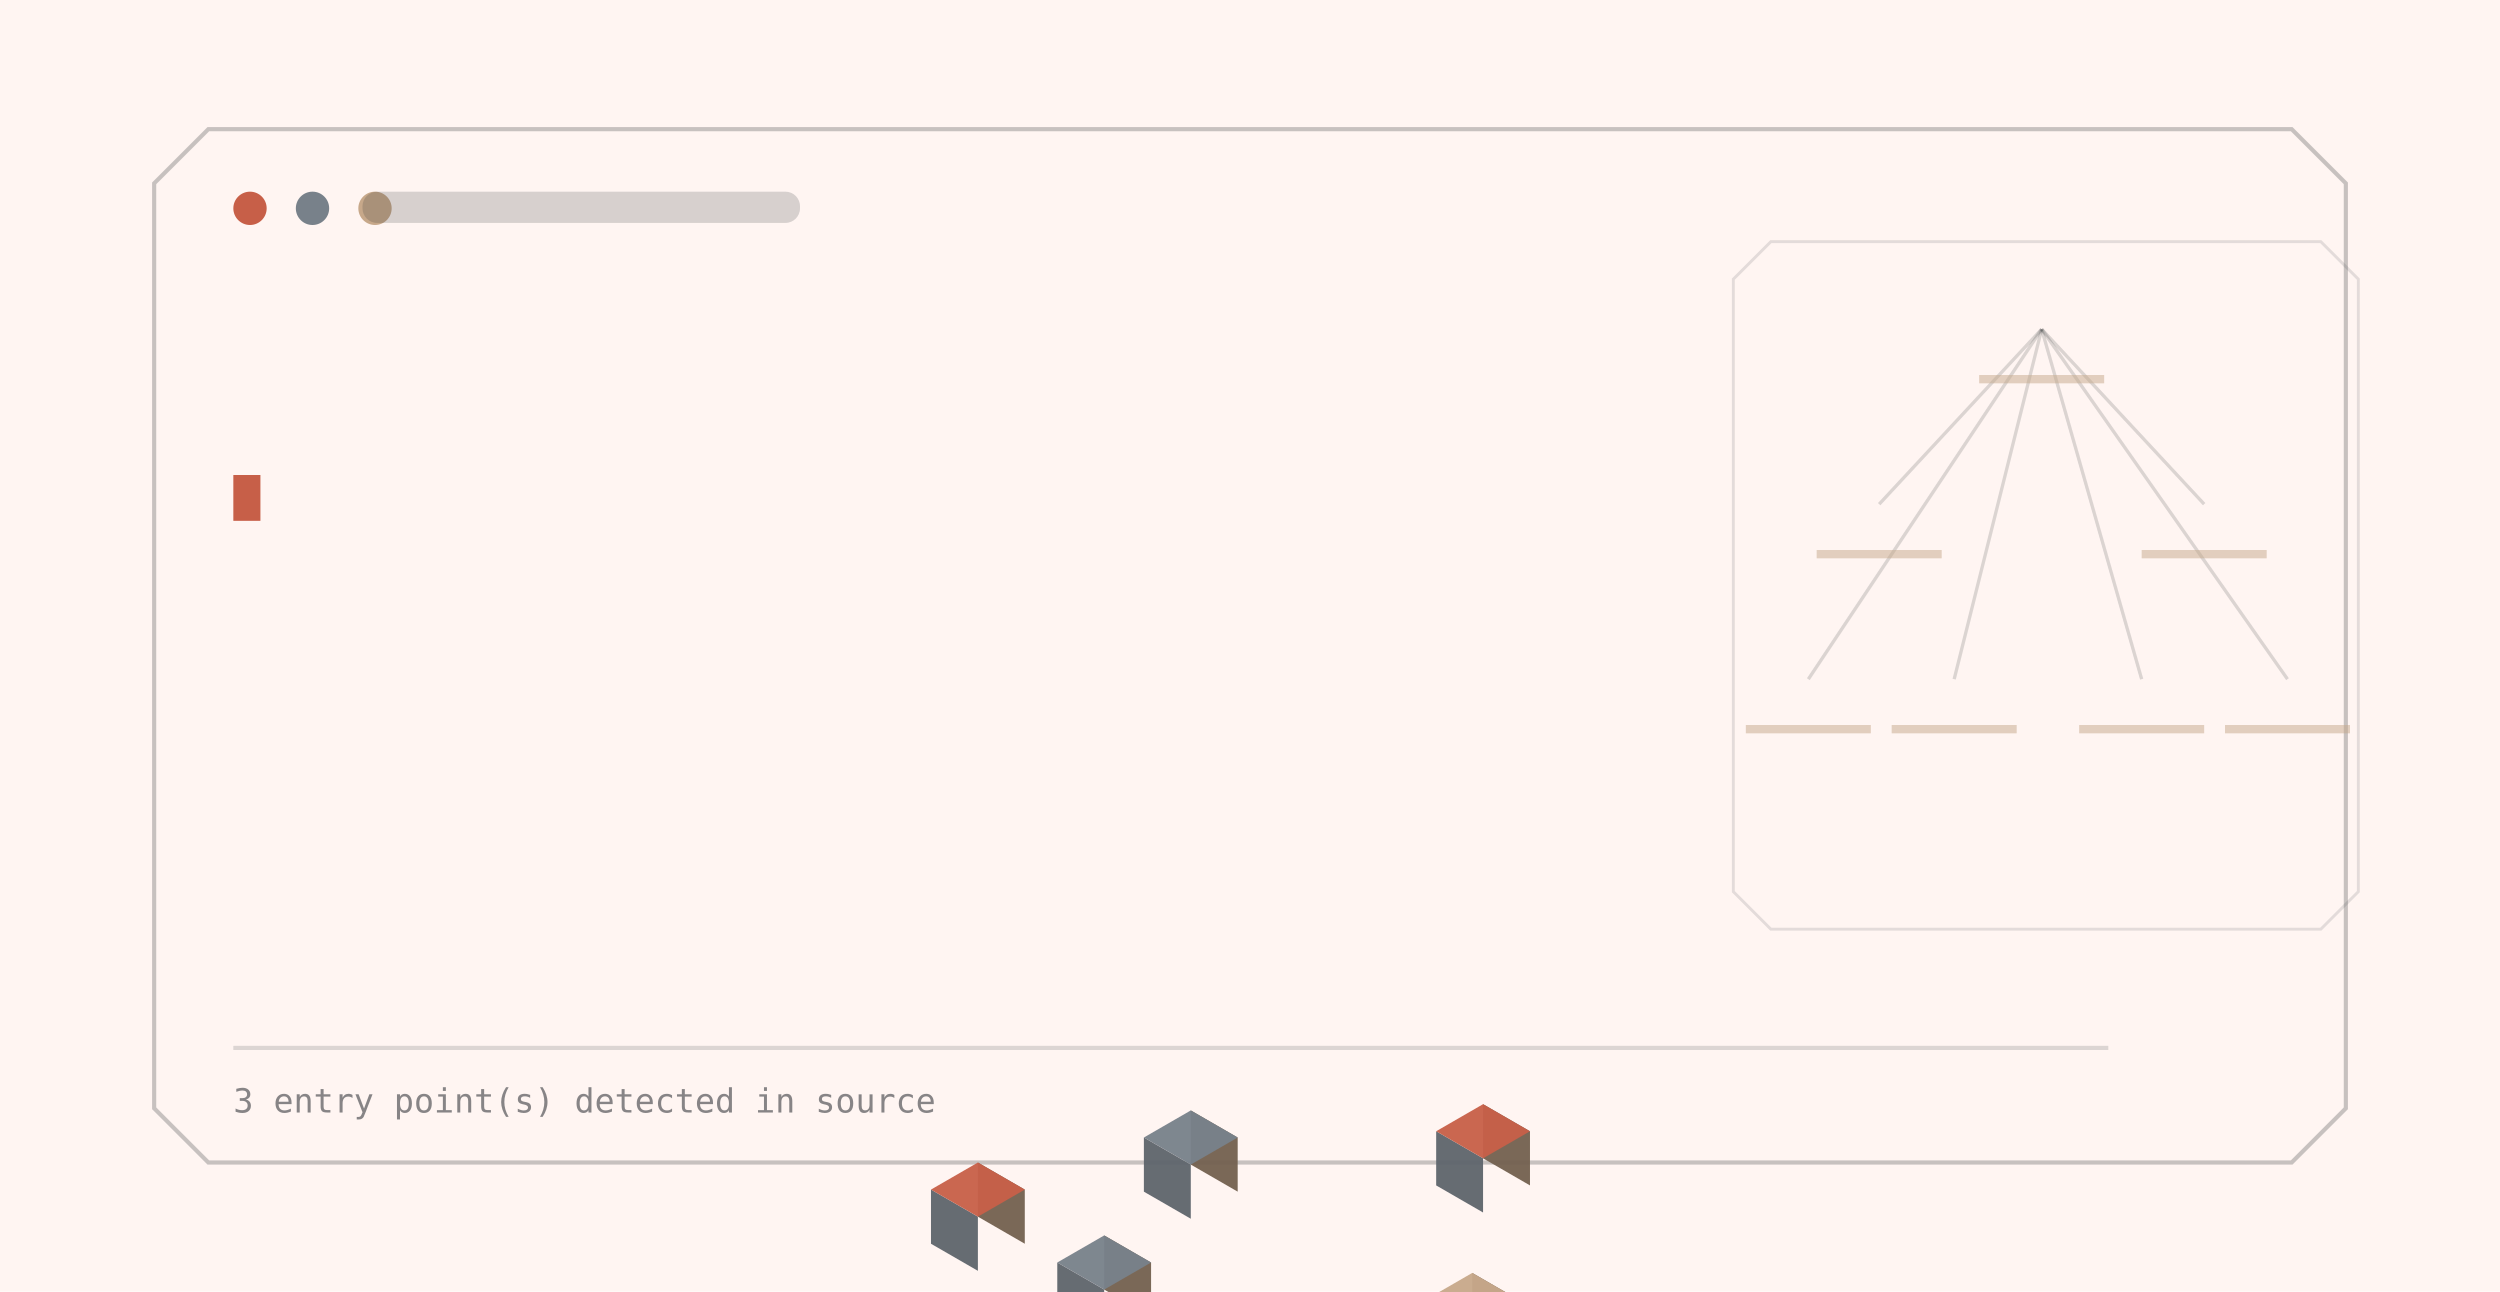
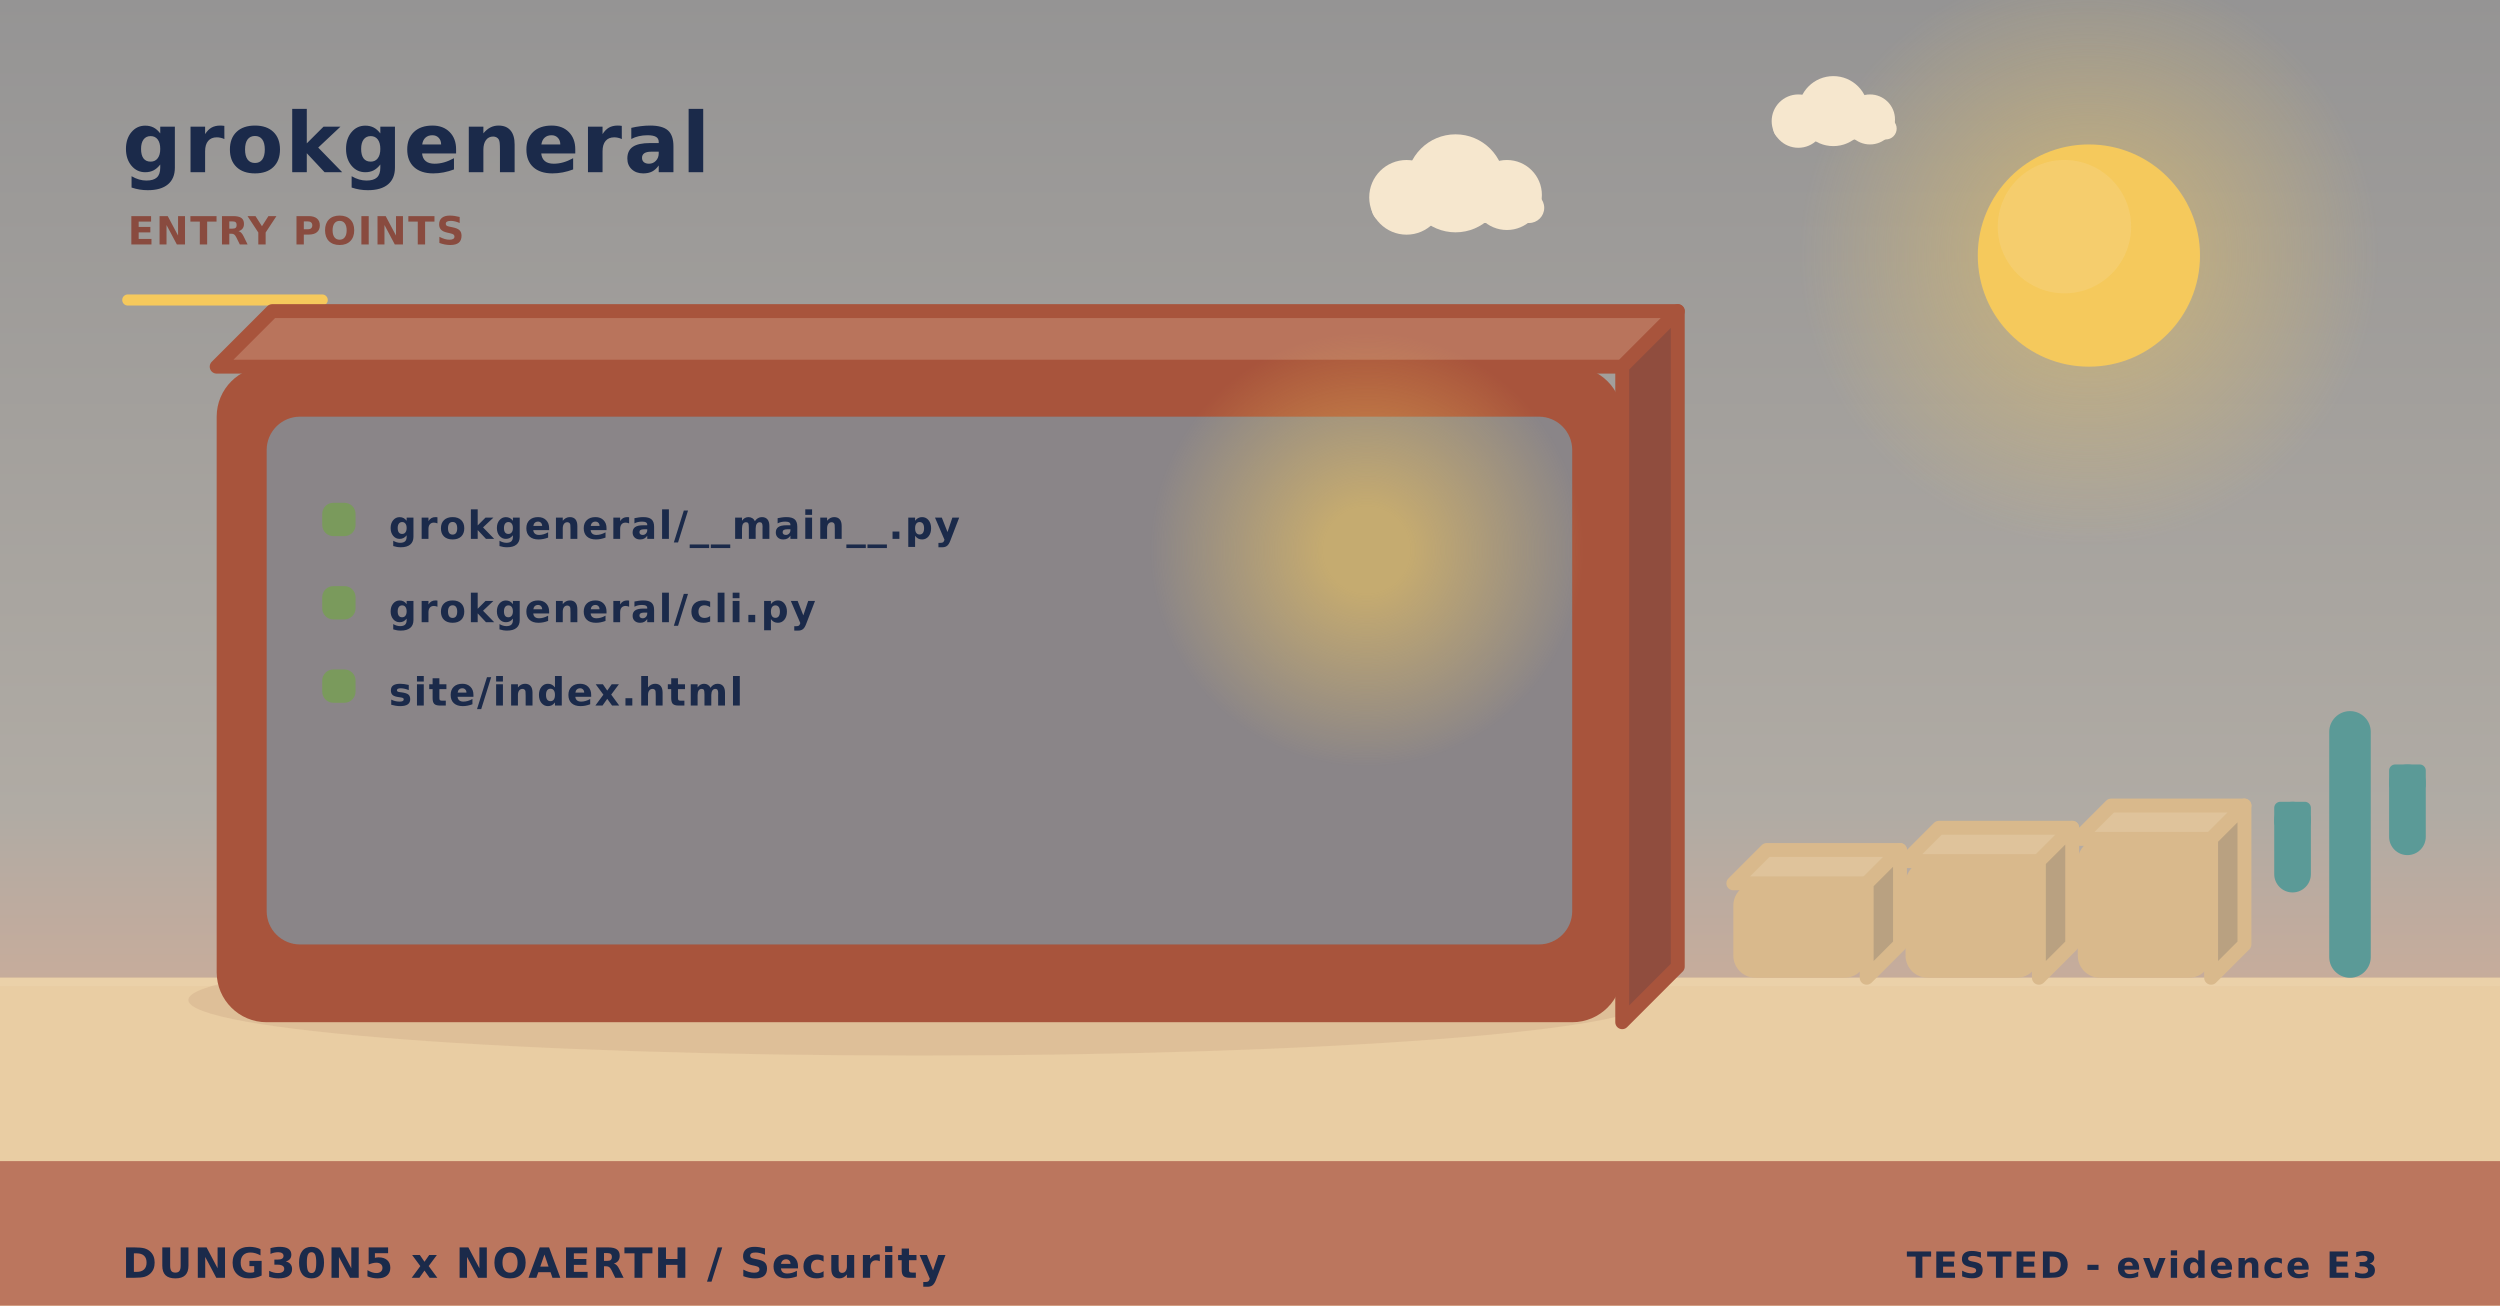
- <svg xmlns="http://www.w3.org/2000/svg" viewBox="0 0 1200 620" width="1200" height="620" role="img" aria-label="grokgeneral command surface">
-   <rect width="1200" height="620" fill="#fff5f2" />
-   <defs>
-     <linearGradient id="gt" x1="0" y1="0" x2="1" y2="1">
-       <stop offset="0%" stop-color="#c75f48" />
-       <stop offset="100%" stop-color="#78818a" />
-     </linearGradient>
-   </defs>
-   <path d="M100.00,62.00 H1100.00 L1126.00,88.00 V532.00 L1100.00,558.00 H100.00 L74.00,532.00 V88.00 Z" fill="none" stroke="rgba(37,40,46,0.300)" stroke-width="2.00" opacity="0.85" />
-   <circle cx="120.00" cy="100.00" r="8.00" fill="#c75f48" opacity="1.00" />
-   <circle cx="150.00" cy="100.00" r="8.00" fill="#78818a" opacity="1.00" />
-   <circle cx="180.00" cy="100.00" r="8.00" fill="#c7a88a" opacity="1.00" />
-   <rect x="174.00" y="92.00" width="210.00" height="15.00" rx="7.00" fill="rgba(37,40,46,0.180)" opacity="1.00" />
-   <text x="112" y="148" font-family="ui-monospace,SFMono-Regular,Menlo,monospace" font-size="21" fill="rgba(37,40,46,0.800)" opacity="0">grokgeneral/__main__.py<animate attributeName="opacity" values="0;1;1;0" dur="1.5s" begin="0.0s" repeatCount="indefinite" />
-   </text>
-   <text x="112" y="182" font-family="ui-monospace,SFMono-Regular,Menlo,monospace" font-size="21" fill="rgba(37,40,46,0.800)" opacity="0">grokgeneral/cli.py<animate attributeName="opacity" values="0;1;1;0" dur="1.5s" begin="1.5s" repeatCount="indefinite" />
-   </text>
-   <text x="112" y="216" font-family="ui-monospace,SFMono-Regular,Menlo,monospace" font-size="21" fill="rgba(37,40,46,0.800)" opacity="0">site/index.html<animate attributeName="opacity" values="0;1;1;0" dur="1.5s" begin="3.0s" repeatCount="indefinite" />
-   </text>
-   <rect x="112" y="228" width="13" height="22" fill="#c75f48">
-     <animate attributeName="opacity" values="1;0;1" dur="1.05s" begin="0s" repeatCount="indefinite" />
-   </rect>
-   <path d="M850.00,116.00 H1114.00 L1132.00,134.00 V428.00 L1114.00,446.00 H850.00 L832.00,428.00 V134.00 Z" fill="none" stroke="rgba(37,40,46,0.180)" stroke-width="1.40" opacity="0.70" />
-   <line x1="980.00" y1="158.00" x2="902.00" y2="242.00" stroke="rgba(37,40,46,0.300)" stroke-width="1.60" opacity="0.55" />
-   <line x1="980.00" y1="158.00" x2="1058.00" y2="242.00" stroke="rgba(37,40,46,0.300)" stroke-width="1.60" opacity="0.55" />
-   <line x1="980.00" y1="158.00" x2="868.00" y2="326.00" stroke="rgba(37,40,46,0.300)" stroke-width="1.60" opacity="0.55" />
-   <line x1="980.00" y1="158.00" x2="938.00" y2="326.00" stroke="rgba(37,40,46,0.300)" stroke-width="1.60" opacity="0.55" />
-   <line x1="980.00" y1="158.00" x2="1028.00" y2="326.00" stroke="rgba(37,40,46,0.300)" stroke-width="1.60" opacity="0.55" />
-   <line x1="980.00" y1="158.00" x2="1098.00" y2="326.00" stroke="rgba(37,40,46,0.300)" stroke-width="1.60" opacity="0.55" />
-   <polygon points="711.87,556.00 734.39,569.00 734.39,543.00 711.87,530.00" fill="#736150" opacity="0.95" />
-   <polygon points="689.36,569.00 711.87,582.00 711.87,556.00 689.36,543.00" fill="#5e656c" opacity="0.95" />
-   <polygon points="711.87,530.00 734.39,543.00 711.87,556.00 689.36,543.00" fill="#c75f48" opacity="0.95" />
+ <svg xmlns="http://www.w3.org/2000/svg" width="900" height="470" viewBox="0 0 900 470" role="img" aria-label="grokgeneral - how it is operated">
+   <linearGradient id="skyt" x1="0" y1="0" x2="0" y2="1">
+     <stop offset="0" stop-color="#959494" />
+     <stop offset="0.62" stop-color="#b0aba4" />
+     <stop offset="1" stop-color="#f3ad8a" />
+   </linearGradient>
+   <rect width="900" height="470" fill="url(#skyt)" />
+   <radialGradient id="sunt">
+     <stop offset="0.35" stop-color="#f5c95c" stop-opacity="0.34" />
+     <stop offset="1" stop-color="#f5c95c" stop-opacity="0" />
+   </radialGradient>
+   <circle cx="752" cy="92" r="104" fill="url(#sunt)" />
+   <circle cx="752" cy="92" r="40" fill="#f5c95c" />
+   <circle cx="743.2" cy="81.6" r="24" fill="#f5d27e" opacity="0.5" />
  <g>
-     <rect x="950.00" y="180.00" width="60.00" height="4.00" rx="0.00" fill="rgba(199,168,138,0.500)" opacity="1.00" />
-     <animate attributeName="opacity" values="0.25;1.0;0.25" dur="11.6s" begin="0.0s" repeatCount="indefinite" />
+     <circle cx="524" cy="66" r="17.64" fill="#f6e7ce" />
+     <circle cx="506.36" cy="71.04" r="13.44" fill="#f6e7ce" />
+     <circle cx="542.48" cy="70.2" r="12.6" fill="#f6e7ce" />
+     <rect x="493.76" y="69.36" width="62.16" height="10.92" rx="5.46" fill="#f6e7ce" />
+     <animateTransform attributeName="transform" type="translate" values="0 0;24 0;0 0" dur="36s" begin="0s" repeatCount="indefinite" />
  </g>
-   <polygon points="571.58,559.00 594.09,572.00 594.09,546.00 571.58,533.00" fill="#736150" opacity="0.95" />
-   <polygon points="549.06,572.00 571.58,585.00 571.58,559.00 549.06,546.00" fill="#5e656c" opacity="0.95" />
-   <polygon points="571.58,533.00 594.09,546.00 571.58,559.00 549.06,546.00" fill="#78818a" opacity="0.95" />
  <g>
-     <rect x="872.00" y="264.00" width="60.00" height="4.00" rx="0.00" fill="rgba(199,168,138,0.500)" opacity="1.00" />
-     <animate attributeName="opacity" values="0.25;1.0;0.25" dur="11.6s" begin="0.4s" repeatCount="indefinite" />
+     <circle cx="660" cy="40" r="12.6" fill="#f6e7ce" />
+     <circle cx="647.4" cy="43.6" r="9.6" fill="#f6e7ce" />
+     <circle cx="673.2" cy="43" r="9" fill="#f6e7ce" />
+     <rect x="638.4" y="42.4" width="44.4" height="7.8" rx="3.9" fill="#f6e7ce" />
+     <animateTransform attributeName="transform" type="translate" values="0 0;-18 0;0 0" dur="46s" begin="3s" repeatCount="indefinite" />
  </g>
-   <polygon points="706.68,637.00 729.19,650.00 729.19,624.00 706.68,611.00" fill="#736150" opacity="0.95" />
-   <polygon points="684.16,650.00 706.68,663.00 706.68,637.00 684.16,624.00" fill="#5e656c" opacity="0.95" />
-   <polygon points="706.68,611.00 729.19,624.00 706.68,637.00 684.16,624.00" fill="#c7a88a" opacity="0.95" />
+   <rect x="0" y="352" width="900" height="118" fill="#e9cda3" />
+   <rect x="0" y="352" width="900" height="3" fill="#ebd1a9" />
+   <text x="44" y="62" font-family="Verdana,DejaVu Sans,sans-serif" font-size="30" font-weight="700" letter-spacing="0.6" fill="#1b2a4a" text-anchor="start">grokgeneral</text>
+   <text x="46" y="88" font-family="Verdana,DejaVu Sans,sans-serif" font-size="14" font-weight="700" letter-spacing="0.6" fill="#894b3f" text-anchor="start">ENTRY POINTS</text>
+   <rect x="44" y="106" width="74" height="4" rx="2" fill="#f5c95c" />
+   <ellipse cx="331" cy="360" rx="263.2" ry="20" fill="rgba(138,90,68,0.11)" />
+   <path d="M78,132 L584,132 L604,112 L98,112 Z" fill="#b9745c" stroke="#a8543c" stroke-width="5" stroke-linejoin="round" />
+   <path d="M584,132 L604,112 L604,348 L584,368 Z" fill="#904d3e" stroke="#a8543c" stroke-width="5" stroke-linejoin="round" />
+   <rect x="78" y="132" width="506" height="236" rx="18" fill="#a8543c" />
+   <rect x="96" y="150" width="470" height="190" rx="12" fill="#88888c" opacity="0.94" />
+   <radialGradient id="lamp36999">
+     <stop offset="0.2" stop-color="#f5c95c" stop-opacity="0.55" />
+     <stop offset="1" stop-color="#f5c95c" stop-opacity="0" />
+   </radialGradient>
+   <circle cx="492" cy="198" r="78" fill="url(#lamp36999)" />
+   <rect x="116" y="181" width="12" height="12" rx="4" fill="#7a9a5c" />
  <g>
-     <rect x="1028.00" y="264.00" width="60.00" height="4.00" rx="0.00" fill="rgba(199,168,138,0.500)" opacity="1.00" />
-     <animate attributeName="opacity" values="0.25;1.0;0.25" dur="11.6s" begin="0.8s" repeatCount="indefinite" />
+     <text x="140" y="194" font-family="Verdana,DejaVu Sans,sans-serif" font-size="14" font-weight="700" letter-spacing="0.6" fill="#1b2a4a" text-anchor="start">grokgeneral/__main__.py</text>
+     <animateTransform attributeName="transform" type="translate" values="0 10;0 0" dur="0.7s" begin="0.4s" fill="freeze" />
  </g>
-   <polygon points="469.39,584.00 491.90,597.00 491.90,571.00 469.39,558.00" fill="#736150" opacity="0.95" />
-   <polygon points="446.87,597.00 469.39,610.00 469.39,584.00 446.87,571.00" fill="#5e656c" opacity="0.95" />
-   <polygon points="469.39,558.00 491.90,571.00 469.39,584.00 446.87,571.00" fill="#c75f48" opacity="0.95" />
+   <rect x="116" y="211" width="12" height="12" rx="4" fill="#7a9a5c" />
  <g>
-     <rect x="838.00" y="348.00" width="60.00" height="4.00" rx="0.00" fill="rgba(199,168,138,0.500)" opacity="1.00" />
-     <animate attributeName="opacity" values="0.25;1.0;0.25" dur="11.6s" begin="1.2s" repeatCount="indefinite" />
+     <text x="140" y="224" font-family="Verdana,DejaVu Sans,sans-serif" font-size="14" font-weight="700" letter-spacing="0.6" fill="#1b2a4a" text-anchor="start">grokgeneral/cli.py</text>
+     <animateTransform attributeName="transform" type="translate" values="0 10;0 0" dur="0.7s" begin="0.7s" fill="freeze" />
  </g>
-   <polygon points="530.01,619.00 552.52,632.00 552.52,606.00 530.01,593.00" fill="#736150" opacity="0.95" />
-   <polygon points="507.49,632.00 530.01,645.00 530.01,619.00 507.49,606.00" fill="#5e656c" opacity="0.95" />
-   <polygon points="530.01,593.00 552.52,606.00 530.01,619.00 507.49,606.00" fill="#78818a" opacity="0.95" />
+   <rect x="116" y="241" width="12" height="12" rx="4" fill="#7a9a5c" />
  <g>
-     <rect x="908.00" y="348.00" width="60.00" height="4.00" rx="0.00" fill="rgba(199,168,138,0.500)" opacity="1.00" />
-     <animate attributeName="opacity" values="0.25;1.0;0.25" dur="11.6s" begin="1.6s" repeatCount="indefinite" />
+     <text x="140" y="254" font-family="Verdana,DejaVu Sans,sans-serif" font-size="14" font-weight="700" letter-spacing="0.6" fill="#1b2a4a" text-anchor="start">site/index.html</text>
+     <animateTransform attributeName="transform" type="translate" values="0 10;0 0" dur="0.7s" begin="1s" fill="freeze" />
  </g>
-   <polygon points="607.95,664.00 630.47,677.00 630.47,651.00 607.95,638.00" fill="#736150" opacity="0.95" />
-   <polygon points="585.43,677.00 607.95,690.00 607.95,664.00 585.43,651.00" fill="#5e656c" opacity="0.95" />
-   <polygon points="607.95,638.00 630.47,651.00 607.95,664.00 585.43,651.00" fill="#c7a88a" opacity="0.95" />
-   <g>
-     <rect x="998.00" y="348.00" width="60.00" height="4.00" rx="0.00" fill="rgba(199,168,138,0.500)" opacity="1.00" />
-     <animate attributeName="opacity" values="0.25;1.0;0.25" dur="11.6s" begin="2.0s" repeatCount="indefinite" />
-   </g>
-   <polygon points="668.57,699.00 691.09,712.00 691.09,686.00 668.57,673.00" fill="#736150" opacity="0.95" />
-   <polygon points="646.05,712.00 668.57,725.00 668.57,699.00 646.05,686.00" fill="#5e656c" opacity="0.95" />
-   <polygon points="668.57,673.00 691.09,686.00 668.57,699.00 646.05,686.00" fill="#c75f48" opacity="0.95" />
-   <g>
-     <rect x="1068.00" y="348.00" width="60.00" height="4.00" rx="0.00" fill="rgba(199,168,138,0.500)" opacity="1.00" />
-     <animate attributeName="opacity" values="0.25;1.0;0.25" dur="11.6s" begin="2.4s" repeatCount="indefinite" />
-   </g>
-   <rect x="112.00" y="502.00" width="900.00" height="2.00" rx="0.00" fill="rgba(37,40,46,0.160)" opacity="1.00" />
-   <text x="112" y="534" font-family="ui-monospace,Menlo,monospace" font-size="16" fill="rgba(37,40,46,0.550)">3 entry point(s) detected in source</text>
+   <path d="M624,318 L672,318 L684,306 L636,306 Z" fill="#dfc39b" stroke="#d9b98c" stroke-width="5" stroke-linejoin="round" />
+   <path d="M672,318 L684,306 L684,340 L672,352 Z" fill="#b9a181" stroke="#d9b98c" stroke-width="5" stroke-linejoin="round" />
+   <rect x="624" y="318" width="48" height="34" rx="8" fill="#d9b98c" />
+   <path d="M686,310 L734,310 L746,298 L698,298 Z" fill="#dfc39b" stroke="#d9b98c" stroke-width="5" stroke-linejoin="round" />
+   <path d="M734,310 L746,298 L746,340 L734,352 Z" fill="#b9a181" stroke="#d9b98c" stroke-width="5" stroke-linejoin="round" />
+   <rect x="686" y="310" width="48" height="42" rx="8" fill="#d9b98c" />
+   <path d="M748,302 L796,302 L808,290 L760,290 Z" fill="#dfc39b" stroke="#d9b98c" stroke-width="5" stroke-linejoin="round" />
+   <path d="M796,302 L808,290 L808,340 L796,352 Z" fill="#b9a181" stroke="#d9b98c" stroke-width="5" stroke-linejoin="round" />
+   <rect x="748" y="302" width="48" height="50" rx="8" fill="#d9b98c" />
+   <rect x="838.52" y="256" width="14.96" height="96" rx="7.48" fill="#5b9a97" />
+   <rect x="818.72" y="288.64" width="13.2" height="32.64" rx="6.6" fill="#5b9a97" />
+   <rect x="818.72" y="288.64" width="13.2" height="9.6" rx="2.2" fill="#5b9a97" />
+   <rect x="860.08" y="275.2" width="13.2" height="32.64" rx="6.6" fill="#5b9a97" />
+   <rect x="860.08" y="275.2" width="13.2" height="9.6" rx="2.2" fill="#5b9a97" />
+   <rect x="0" y="418" width="900" height="52" rx="0" fill="#b87159" opacity="0.94" />
+   <text x="44" y="460" font-family="Verdana,DejaVu Sans,sans-serif" font-size="15" font-weight="700" letter-spacing="0.6" fill="#1b2a4a" text-anchor="start">DUNG30N5 x NOAERTH  /  Security</text>
+   <text x="856" y="460" font-family="Verdana,DejaVu Sans,sans-serif" font-size="13" font-weight="700" letter-spacing="0.6" fill="#1b2a4a" text-anchor="end">TESTED  -  evidence E3</text>
</svg>
